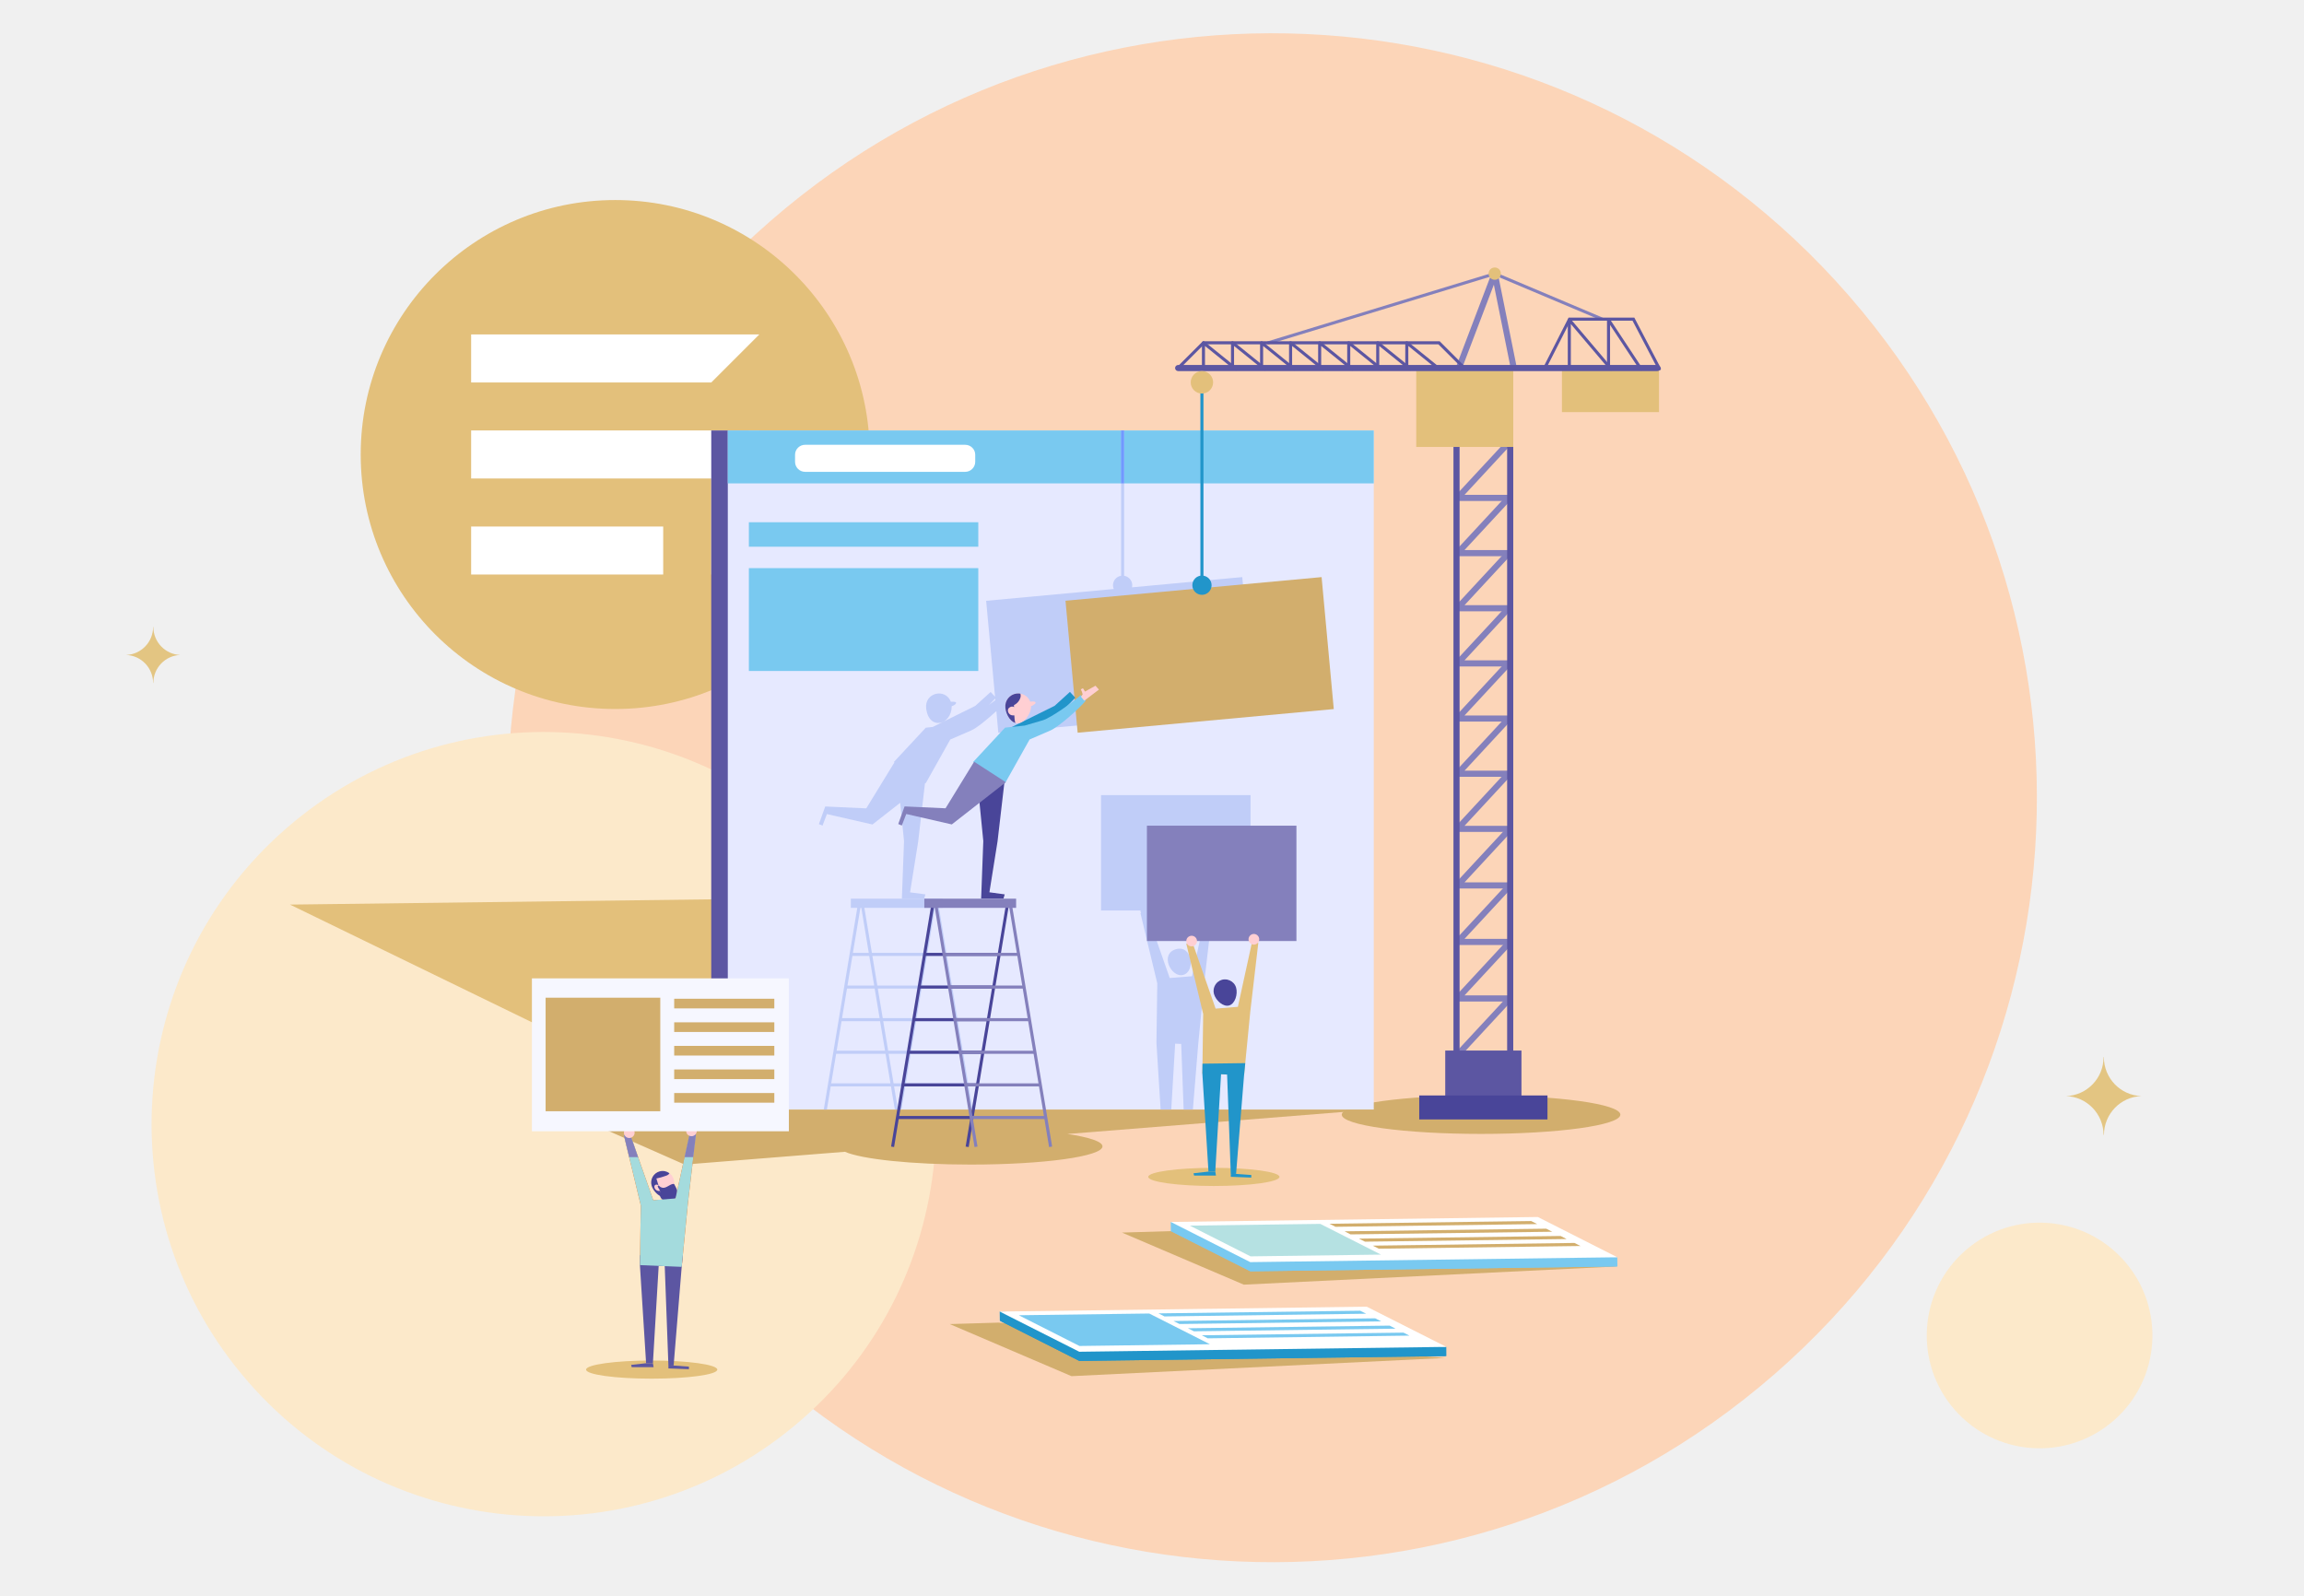
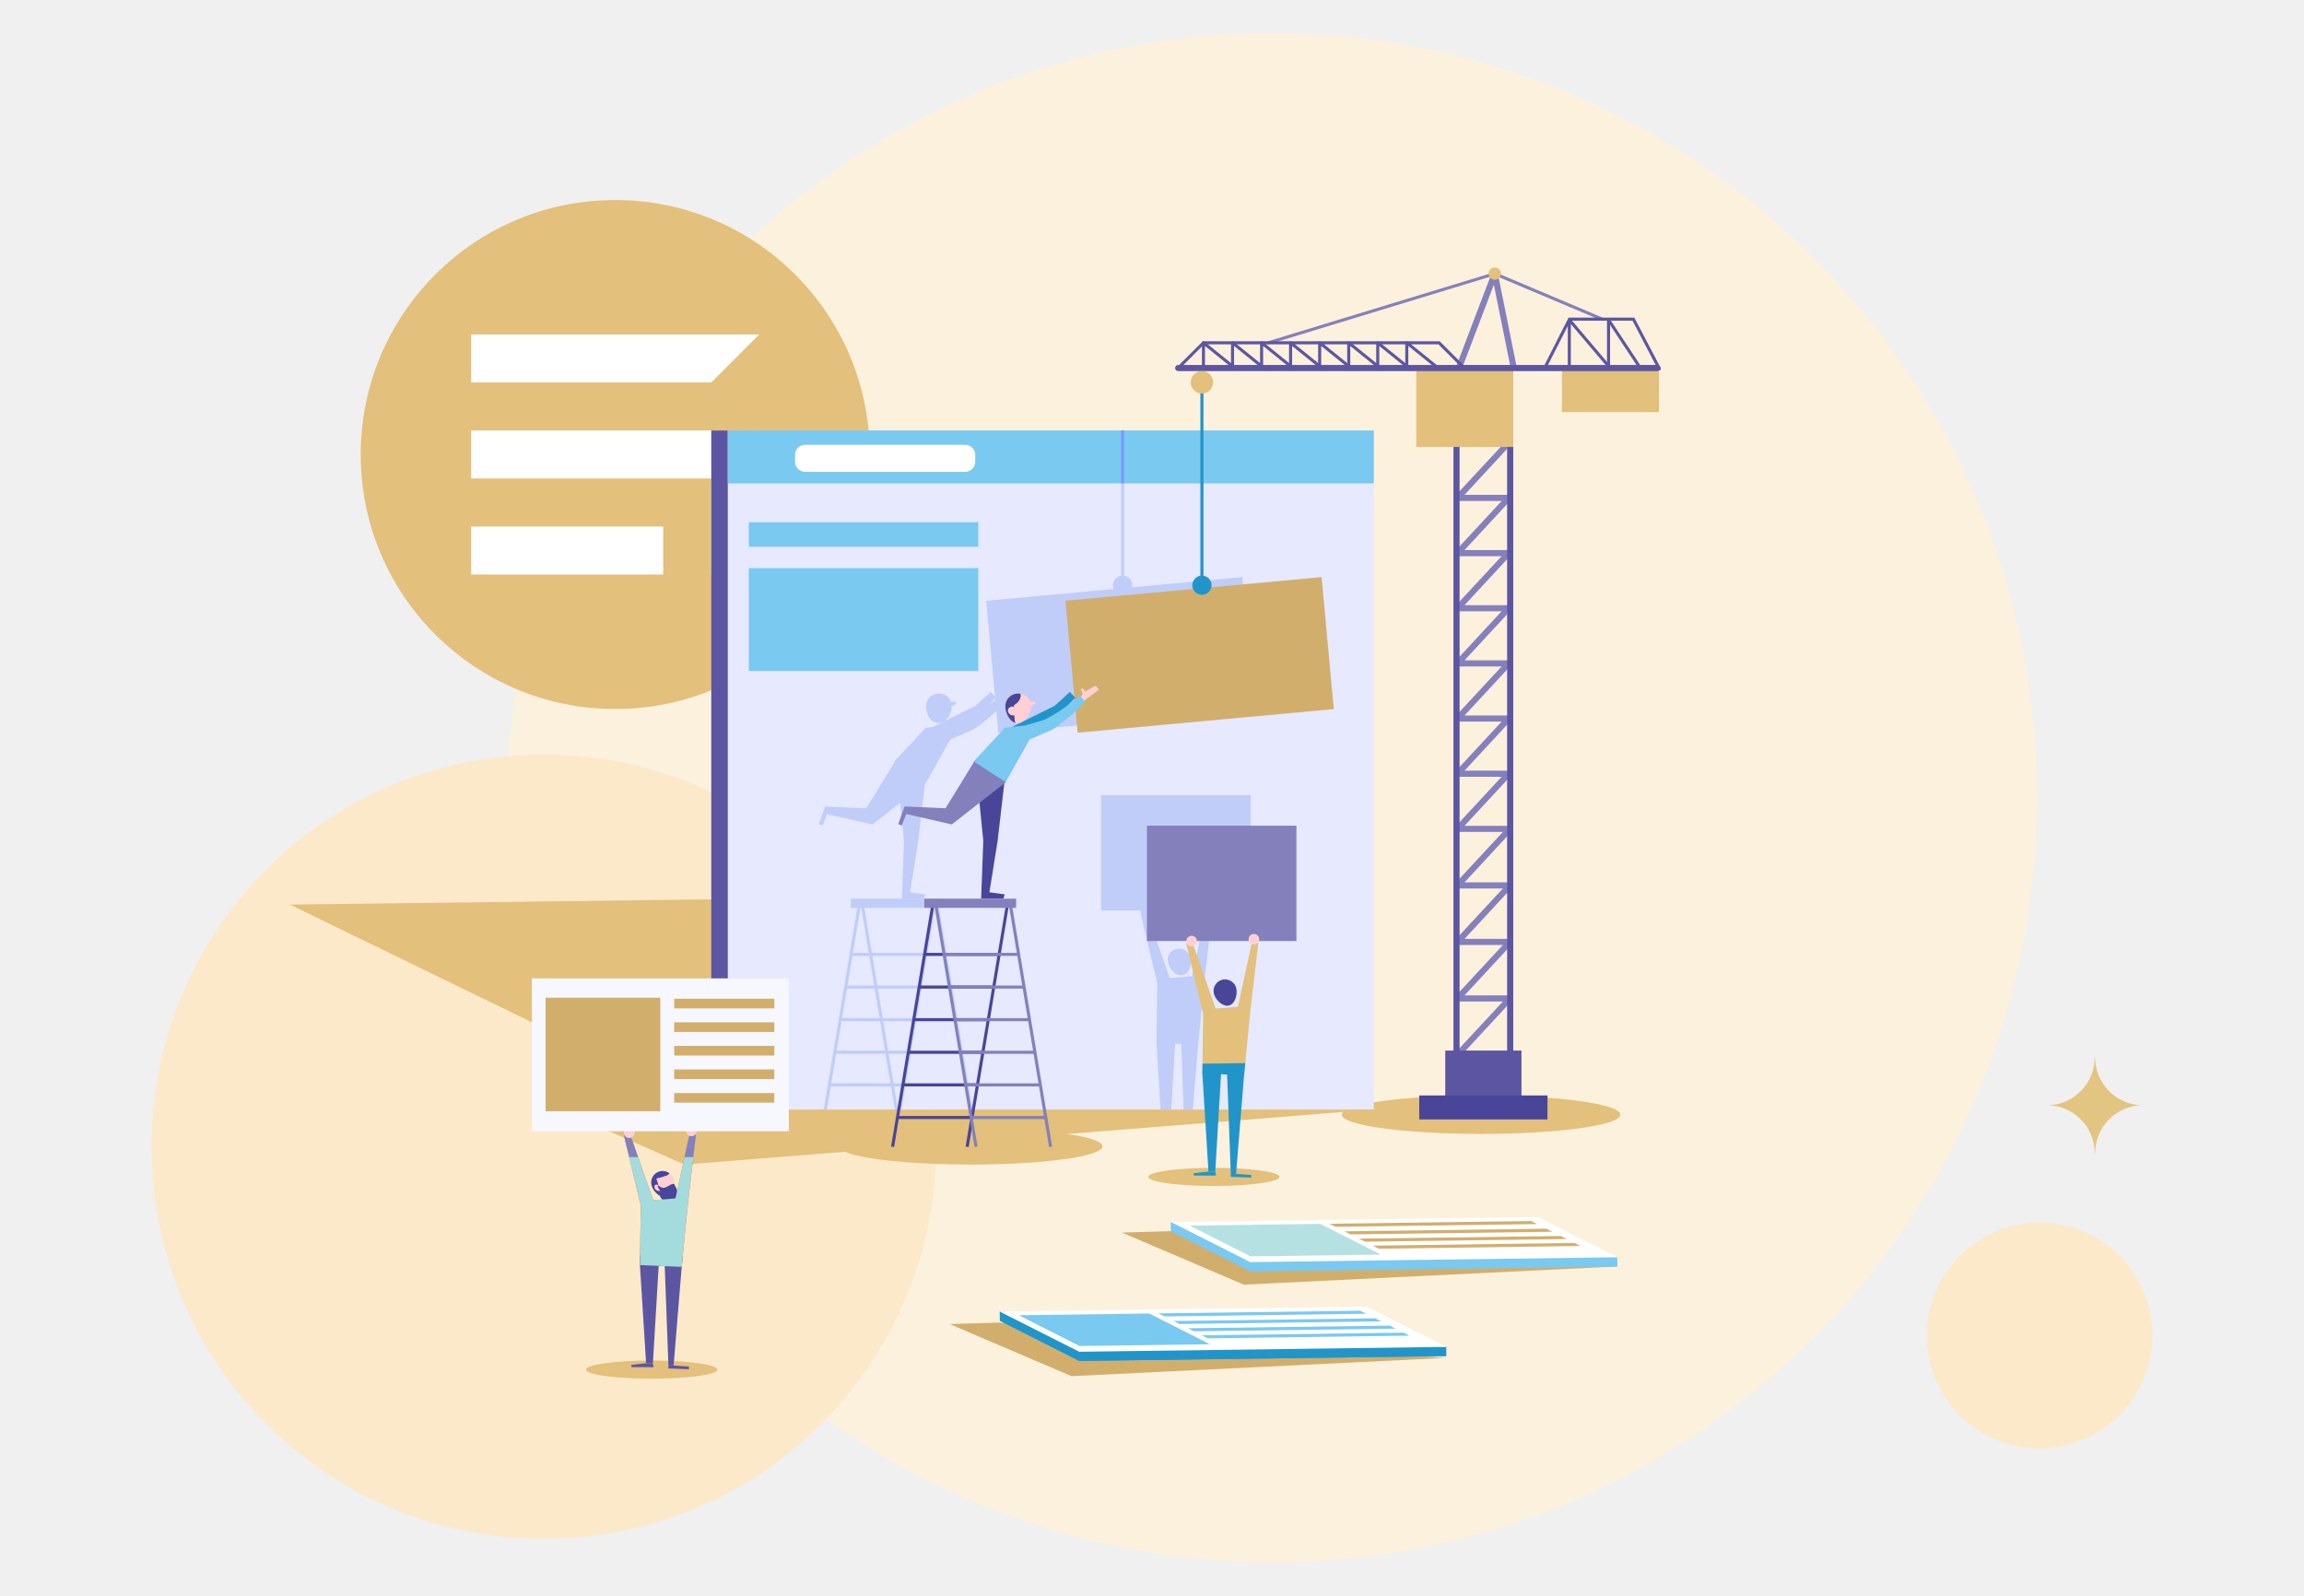
<svg xmlns="http://www.w3.org/2000/svg" xml:space="preserve" width="100%" height="100%" version="1.1" style="shape-rendering:geometricPrecision; text-rendering:geometricPrecision; image-rendering:optimizeQuality; fill-rule:evenodd; clip-rule:evenodd" viewBox="0 0 33132 22946">
  <defs>
    <style type="text/css">
   
    .fil0 {fill:none}
    .fil5 {fill:#D2AE6D}
    .fil23 {fill:#7099FF}
    .fil25 {fill:#8480BC}
    .fil24 {fill:#A4DBDD}
    .fil21 {fill:#C0CDF8}
    .fil3 {fill:#E3C07B}
-     .fil1 {fill:#FCD5B8}
    .fil2 {fill:#FCE9CA}
+     .fil1 {fill:#FCF1DC}
    .fil4 {fill:white}
    .fil16 {fill:#D2AE6D;fill-rule:nonzero}
    .fil17 {fill:#B5E1E2;fill-rule:nonzero}
    .fil14 {fill:#79C9F0;fill-rule:nonzero}
    .fil18 {fill:#2195CA;fill-rule:nonzero}
    .fil22 {fill:#2195CA;fill-rule:nonzero}
    .fil19 {fill:#2688C4;fill-rule:nonzero}
    .fil11 {fill:#494599;fill-rule:nonzero}
    .fil6 {fill:#5C56A2;fill-rule:nonzero}
    .fil8 {fill:#79C9F0;fill-rule:nonzero}
    .fil12 {fill:#8480BC;fill-rule:nonzero}
    .fil27 {fill:#D2AE6D;fill-rule:nonzero}
    .fil20 {fill:#E3C07B;fill-rule:nonzero}
    .fil28 {fill:#E3C582;fill-rule:nonzero}
    .fil7 {fill:#E6E9FF;fill-rule:nonzero}
    .fil26 {fill:#F6F7FF;fill-rule:nonzero}
    .fil9 {fill:#FF6600;fill-rule:nonzero}
    .fil10 {fill:#FFCFD3;fill-rule:nonzero}
    .fil13 {fill:white;fill-rule:nonzero}
    .fil15 {fill:white;fill-rule:nonzero}
   
  </style>
  </defs>
  <g id="Layer_x0020_1">
-     <g id="_2565735594752">
+     <g id="_1529426132096">
      <rect class="fil0" width="33132" height="22946" />
      <g>
        <circle class="fil1" transform="matrix(0.846356 -0.737138 -0.737138 -0.846356 18296.2 11473)" r="9796" />
        <circle class="fil2" transform="matrix(0.124906 -0.108788 -0.108788 -0.124906 29329.7 19207)" r="9796" />
-         <circle class="fil2" transform="matrix(0.434163 -0.378136 -0.378136 -0.434163 7819.8 16167.6)" r="9796" />
+         <circle class="fil2" transform="matrix(0.434163 -0.378136 -0.378136 -0.434163 7819.8 16491.5)" r="9796" />
        <g>
          <g>
            <circle class="fil3" cx="8847" cy="6537" r="3660" />
            <path class="fil4" d="M9537 7573l0 690 -2762 0 0 -690 2762 0zm-2762 -2072l0 -691c1381,0 2763,0 4144,0l-691 691c-1151,0 -2302,0 -3453,0zm4144 690c0,691 0,1382 0,2072l-691 0 0 -1381 0 0 -3453 0 0 -691c1381,0 2762,0 4144,0z" />
          </g>
-           <path class="fil5" d="M23301 16031c0,-153 -896,-277 -2003,-277 -1106,0 -2003,124 -2003,277 0,153 897,277 2003,277 1107,0 2003,-124 2003,-277z" />
-           <path class="fil5" d="M10228 15957l-2275 -44 1892 836 2305 -184c240,106 959,184 1810,184 1046,0 1894,-117 1894,-262 0,-69 -192,-131 -505,-178l4406 -352 -9527 0z" />
+           <path class="fil3" d="M23301 16031c0,-153 -896,-277 -2003,-277 -1106,0 -2003,124 -2003,277 0,153 897,277 2003,277 1107,0 2003,-124 2003,-277z" />
+           <path class="fil3" d="M10228 15957l-2275 -44 1892 836 2305 -184c240,106 959,184 1810,184 1046,0 1894,-117 1894,-262 0,-69 -192,-131 -505,-178l4406 -352 -9527 0z" />
          <path class="fil3" d="M10315 19698c0,-72 -422,-131 -944,-131 -521,0 -943,59 -943,131 0,72 422,130 943,130 522,0 944,-58 944,-130z" />
          <polygon class="fil5" points="23259,18214 16837,17706 16134,17727 17886,18476 " />
          <polygon class="fil5" points="20782,19530 14360,19022 13657,19043 15408,19792 " />
          <polygon class="fil3" points="11209,12922 4170,13010 10228,15957 19755,15957 " />
          <polygon class="fil6" points="10228,15957 10769,15957 10769,6191 10228,6191 " />
          <polygon class="fil7" points="10466,15957 19755,15957 19755,6191 10466,6191 " />
          <polygon class="fil8" points="10466,6952 19755,6952 19755,6191 10466,6191 " />
          <polygon class="fil9" points="9803,18220 9893,17300 10008,16316 9918,16303 9714,17236 9394,17262 9062,16316 8972,16329 9215,17338 9202,18195 " />
          <path class="fil10" d="M9689 16963c24,88 -14,230 -102,254 -88,24 -193,-78 -217,-167 -24,-88 28,-179 116,-203 88,-24 179,28 203,116z" />
          <path class="fil11" d="M9571 16912c18,-5 44,-17 53,-34 1,-2 2,-3 2,-5 -39,-28 -90,-40 -140,-26 -88,24 -140,115 -116,203 17,63 76,133 140,159 -1,-17 -6,-35 -10,-52 -19,-70 -39,-139 -61,-208 45,-9 89,-21 132,-37z" />
          <path class="fil10" d="M9468 17047c-12,-9 -28,-13 -42,-7 -3,1 -6,3 -8,6 -7,6 -9,16 -8,25 2,26 23,48 48,55 7,2 14,4 22,2 7,-1 14,-4 18,-10 15,-22 -12,-59 -30,-71z" />
          <polygon class="fil6" points="9202,18195 9291,19606 9389,19606 9472,18206 9559,18210 9612,19641 9687,19639 9803,18220 9820,18045 9204,18053 " />
          <polygon class="fil6" points="9291,19606 9076,19630 9084,19663 9399,19663 9389,19606 " />
          <polygon class="fil6" points="9612,19641 9612,19681 9907,19692 9907,19655 9687,19639 " />
          <path class="fil11" d="M9531 17083c54,5 97,-49 150,-56 3,0 7,0 10,1 4,2 6,6 8,10 7,13 14,27 21,40 7,13 14,27 17,42 3,18 1,36 -2,54 -2,14 -5,29 -12,42 -11,23 -33,40 -57,49 -24,8 -51,10 -76,8 -18,-2 -36,-5 -51,-13 -35,-18 -56,-59 -50,-97 1,-10 4,-19 3,-29 -1,-9 -5,-18 -10,-26 -5,-9 -41,-56 -13,-56 8,0 21,14 28,19 11,6 22,10 34,12z" />
          <path class="fil12" d="M21722 15216l-762 0c-18,0 -34,-10 -41,-26 -7,-16 -4,-35 8,-48l734 -791 64 59 -665 718 662 0 0 88z" />
          <polygon class="fil6" points="21879,15895 20783,15895 20783,15109 21879,15109 " />
          <path class="fil12" d="M21722 11965l-762 0c-18,0 -34,-10 -41,-26 -7,-16 -4,-35 8,-48l734 -792 64 60 -665 718 662 0 0 88z" />
          <path class="fil12" d="M21722 12778l-762 0c-18,0 -34,-10 -41,-27 -7,-16 -4,-34 8,-47l734 -792 64 60 -665 718 662 0 0 88z" />
          <path class="fil12" d="M21722 13591l-762 0c-18,0 -34,-11 -41,-27 -7,-16 -4,-34 8,-47l734 -792 64 60 -665 718 662 0 0 88z" />
          <path class="fil12" d="M21722 14404l-762 0c-18,0 -34,-11 -41,-27 -7,-16 -4,-35 8,-47l734 -792 64 60 -665 718 662 0 0 88z" />
          <path class="fil12" d="M21722 11172l-762 0c-18,0 -34,-11 -41,-27 -7,-16 -4,-34 8,-47l734 -792 64 60 -665 718 662 0 0 88z" />
          <path class="fil12" d="M21722 10378l-762 0c-18,0 -34,-10 -41,-26 -7,-16 -4,-35 8,-47l734 -792 64 60 -665 717 662 0 0 88z" />
          <path class="fil12" d="M21722 9585l-762 0c-18,0 -34,-10 -41,-26 -7,-16 -4,-35 8,-48l734 -792 64 60 -665 718 662 0 0 88z" />
          <path class="fil12" d="M21722 8792l-762 0c-18,0 -34,-10 -41,-27 -7,-16 -4,-34 8,-47l734 -792 64 60 -665 718 662 0 0 88z" />
          <path class="fil12" d="M21722 7999l-762 0c-18,0 -34,-11 -41,-27 -7,-16 -4,-35 8,-47l734 -792 64 60 -665 718 662 0 0 88z" />
          <path class="fil12" d="M21722 7205l-762 0c-18,0 -34,-10 -41,-26 -7,-16 -4,-35 8,-48l734 -791 64 59 -665 718 662 0 0 88z" />
          <polygon class="fil11" points="22253,16100 20409,16100 20409,15755 22253,15755 " />
          <path class="fil13" d="M11577 6786l2303 0c79,0 144,-65 144,-144l0 -102c0,-79 -65,-143 -144,-143l-2303 0c-79,0 -144,64 -144,143l0 102c0,79 65,144 144,144z" />
          <polygon class="fil14" points="23257,18082 23259,18214 17981,18284 16837,17706 16836,17574 " />
          <polygon class="fil14" points="17981,18284 23259,18214 22116,17635 16837,17706 " />
          <polygon class="fil15" points="17979,18152 23257,18082 22114,17503 16836,17574 " />
          <polygon class="fil16" points="19205,17644 22105,17605 22019,17561 19119,17600 " />
          <polygon class="fil16" points="19421,17753 22321,17715 22235,17671 19335,17709 " />
          <polygon class="fil16" points="19629,17858 22529,17820 22442,17776 19542,17814 " />
          <polygon class="fil16" points="19828,17959 22728,17920 22641,17876 19741,17915 " />
          <polygon class="fil17" points="17983,18069 19859,18044 18986,17602 17110,17627 " />
          <polygon class="fil18" points="20798,19371 20799,19503 15521,19573 14378,18995 14376,18863 " />
          <polygon class="fil18" points="15521,19573 20799,19503 19656,18925 14378,18995 " />
          <polygon class="fil15" points="15520,19441 20798,19371 19654,18793 14376,18863 " />
          <polygon class="fil14" points="16745,18933 19646,18894 19559,18851 16659,18889 " />
          <polygon class="fil14" points="16962,19042 19862,19004 19775,18960 16875,18999 " />
          <polygon class="fil14" points="17169,19147 20069,19109 19983,19065 17083,19103 " />
          <polygon class="fil14" points="17368,19248 20268,19209 20182,19166 17282,19204 " />
          <polygon class="fil14" points="15523,19358 17399,19333 16526,18891 14650,18916 " />
          <polygon class="fil8" points="10769,7863 14068,7863 14068,7511 10769,7511 " />
          <polygon class="fil8" points="10769,9650 14068,9650 14068,8171 10769,8171 " />
          <path class="fil6" d="M20989 6217l684 0 0 9267 -684 0 0 -9267zm772 -88l-860 0 0 9443 860 0 0 -9443z" />
          <path class="fil19" d="M21722 6412l-762 0c-18,0 -34,-10 -41,-26 -7,-16 -4,-35 8,-48l734 -792 64 60 -665 718 662 0 0 88z" />
          <polygon class="fil20" points="21761,6428 20366,6428 20366,5252 21761,5252 " />
          <polygon class="fil20" points="23857,5927 22461,5927 22461,5251 23857,5251 " />
          <path class="fil12" d="M18238 4952c-10,0 -18,-7 -21,-16 -4,-12 3,-24 14,-27l3257 -993c5,-2 10,-2 15,0l1543 652c12,5 17,17 12,29 -5,11 -17,16 -29,11l-1536 -648 -3249 991c-2,0 -4,1 -6,1z" />
          <path class="fil12" d="M20982 5329c-5,0 -10,-1 -16,-3 -22,-9 -34,-34 -25,-57l513 -1349c7,-18 25,-30 44,-28 20,1 36,16 40,35l265 1316c5,24 -11,47 -34,52 -24,4 -47,-11 -52,-35l-235 -1166 -459 1206c-7,18 -23,29 -41,29z" />
          <path class="fil20" d="M21583 3935c0,49 -39,89 -88,89 -49,0 -89,-40 -89,-89 0,-49 40,-88 89,-88 49,0 88,39 88,88z" />
          <path class="fil6" d="M23834 5337l-6892 0c-24,0 -44,-19 -44,-44 0,-24 20,-44 44,-44l6892 0c24,0 44,20 44,44 0,25 -20,44 -44,44z" />
          <path class="fil6" d="M21067 5326c-5,0 -11,-2 -15,-7l-368 -367 -3369 0 -345 345c-9,9 -23,9 -31,0 -9,-8 -9,-22 0,-31l358 -358 3406 0 380 380c9,9 9,23 0,31 -4,5 -10,7 -16,7z" />
          <path class="fil6" d="M23863 5326c-8,0 -16,-4 -20,-12l-367 -702 -892 0 -346 680c-5,11 -19,15 -29,9 -11,-5 -16,-18 -10,-29l358 -704 945 0 380 726c6,10 2,24 -9,29 -3,2 -7,3 -10,3z" />
          <path class="fil6" d="M19863 5330c-5,0 -10,-2 -14,-5l-432 -349 0 326c0,13 -10,22 -22,22 -12,0 -22,-9 -22,-22l0 -372c0,-9 5,-16 12,-20 8,-4 17,-3 24,3l467 378c10,8 11,21 4,31 -5,5 -11,8 -17,8z" />
          <path class="fil6" d="M20280 5330c-5,0 -9,-2 -14,-5l-432 -349 0 326c0,13 -9,22 -22,22 -12,0 -22,-9 -22,-22l0 -372c0,-9 5,-16 13,-20 8,-4 17,-3 23,3l468 378c10,8 11,21 3,31 -4,5 -10,8 -17,8z" />
          <path class="fil6" d="M20698 5330c-5,0 -10,-2 -14,-5l-432 -349 0 326c0,13 -10,22 -22,22 -12,0 -22,-9 -22,-22l0 -372c0,-9 5,-16 13,-20 7,-4 16,-3 23,3l468 378c9,8 11,21 3,31 -4,5 -11,8 -17,8z" />
          <path class="fil6" d="M23167 5330c-6,0 -12,-3 -17,-8l-561 -662 0 642c0,13 -9,22 -22,22 -12,0 -22,-9 -22,-22l0 -702c0,-9 6,-17 15,-20 9,-4 18,-1 24,6l600 708c8,9 7,23 -3,31 -4,3 -9,5 -14,5z" />
          <path class="fil6" d="M23599 5330c-7,0 -14,-3 -19,-10l-427 -647 0 629c0,13 -10,22 -22,22 -12,0 -22,-9 -22,-22l0 -702c0,-10 6,-18 16,-21 9,-3 19,1 24,9l468 708c7,10 4,24 -6,30 -4,3 -8,4 -12,4z" />
          <path class="fil21" d="M13555 12925l-1320 0 0 132 93 0 -482 2900 45 0 55 -332 866 0 56 332 44 0 -55 -332 117 0 -56 332 45 0 55 -332 867 0 55 332 45 0 -482 -2900 52 0 0 -132zm-1125 132l971 0 -108 647 -755 0 -108 -647zm115 691l741 0 -71 426 -599 0 -71 -426zm78 470l585 0 -71 425 -443 0 -71 -425zm78 469l429 0 -71 425 -287 0 -71 -425zm78 469l273 0 -71 425 -131 0 -71 -425zm558 -1452l108 -647 13 0 108 647 -229 0zm-951 -647l107 647 -228 0 108 -647 13 0zm114 691l71 426 -384 0 71 -426 242 0zm-320 470l398 0 71 425 -540 0 71 -425zm-78 469l554 0 71 425 -696 0 71 -425zm-78 469l710 0 71 425 -852 0 71 -425zm1235 -982l71 -426 243 0 71 426 -385 0zm-7 44l399 0 71 425 -541 0 71 -425zm-78 469l555 0 71 425 -696 0 70 -425zm-78 469l711 0 71 425 -852 0 70 -425z" />
          <path class="fil21" d="M17983 11435l-2150 0 0 1660 567 0c0,13 3,26 9,37l-9 1 242 1010 -12 856 60 958 153 0 56 -947 87 4 35 943 133 0 76 -932 90 -921 115 -984 -7 -1 15 -24 540 0 0 -1660zm-1070 2216c-243,67 -71,417 102,370 179,-49 131,-434 -102,-370zm-360 -556l746 0c7,19 21,35 40,43l-198 902 -320 26 -316 -900c28,-12 48,-39 48,-71z" />
          <path class="fil3" d="M18399 16926c0,-72 -423,-130 -944,-130 -521,0 -943,58 -943,130 0,72 422,131 943,131 521,0 944,-59 944,-131z" />
          <polygon class="fil12" points="16493,13534 18643,13534 18643,11875 16493,11875 " />
          <polygon class="fil20" points="17890,15464 17980,14544 18095,13560 18005,13547 17801,14480 17481,14506 17149,13560 17059,13573 17302,14583 17290,15439 " />
          <path class="fil10" d="M17954 13509c0,42 35,77 77,77 42,0 77,-35 77,-77 0,-42 -35,-77 -77,-77 -42,0 -77,35 -77,77z" />
          <path class="fil10" d="M17059 13535c0,42 35,76 77,76 42,0 77,-34 77,-76 0,-43 -35,-77 -77,-77 -42,0 -77,34 -77,77z" />
          <path class="fil11" d="M17493 14368c0,-1 -1,-2 -2,-3 -5,-7 -9,-15 -13,-22 -1,-1 -1,-2 -2,-3 -3,-6 -6,-12 -9,-18 -1,-2 -2,-4 -2,-6 -3,-7 -6,-14 -8,-21 -6,-22 -7,-45 -4,-66 2,-14 6,-27 11,-40 11,-26 27,-49 49,-67 6,-4 11,-8 17,-11 4,-3 8,-6 12,-8 10,-5 20,-9 31,-12 0,0 0,0 0,0 12,-3 24,-5 36,-5 3,0 5,0 8,0 10,0 19,1 29,2 1,1 3,1 5,2 10,2 20,5 30,9 1,0 1,1 2,1 44,19 80,57 93,107 25,88 -13,230 -102,254 -41,11 -85,-5 -123,-34 -1,0 -1,0 -1,0 -14,-11 -28,-24 -40,-38 -1,-1 -1,-2 -1,-2 -6,-6 -11,-13 -16,-19z" />
          <polygon class="fil18" points="17290,15439 17378,16850 17476,16850 17559,15450 17646,15454 17699,16885 17775,16883 17890,15464 17907,15290 17292,15298 " />
          <polygon class="fil18" points="17378,16850 17163,16874 17171,16907 17486,16907 17476,16850 " />
          <polygon class="fil18" points="17699,16885 17699,16925 17994,16936 17994,16899 17775,16883 " />
          <path class="fil21" d="M16016 8471l-1835 170 128 1379 -63 -68 -221 200 -612 303 -100 11 -459 493 8 6 -405 661 -590 -27 -91 253 52 22 63 -166 655 150 399 -312 55 551 -31 828 321 0 17 -62 -220 -29 117 -733 97 -833 11 -8 2 1 4 -6 5 -4 -2 -2 344 -613 300 -130c81,-35 239,-165 363,-279l28 312 3684 -340 -176 -1899 -1585 147 3 -30c0,-69 -51,-126 -117,-136l0 -2089 -43 0 0 2089c-66,10 -117,67 -117,136 0,19 4,38 11,54zm-2342 1622c-78,-202 -385,-133 -355,99 41,321 367,234 367,-36 51,-12 118,-74 -12,-63zm637 -46l2 23 -92 69 90 -92z" />
          <polygon class="fil16" points="19180,10198 15497,10538 15322,8640 19005,8300 " />
          <polygon class="fil22" points="17306,8358 17262,8358 17262,5499 17306,5499 " />
          <path class="fil22" d="M17423 8417c0,76 -62,138 -139,138 -76,0 -138,-62 -138,-138 0,-77 62,-139 138,-139 77,0 139,62 139,139z" />
          <path class="fil20" d="M17445 5499c0,89 -72,161 -161,161 -89,0 -161,-72 -161,-161 0,-89 72,-162 161,-162 89,0 161,73 161,162z" />
          <path class="fil6" d="M17774 5330c-5,0 -10,-2 -14,-5l-432 -349 0 326c0,13 -10,22 -22,22 -12,0 -22,-9 -22,-22l0 -372c0,-9 5,-16 13,-20 7,-4 17,-3 23,3l468 378c9,8 11,21 3,31 -4,5 -11,8 -17,8z" />
          <path class="fil6" d="M18192 5330c-5,0 -10,-2 -14,-5l-432 -349 0 326c0,13 -10,22 -22,22 -12,0 -22,-9 -22,-22l0 -372c0,-9 5,-16 13,-20 7,-4 16,-3 23,3l468 378c9,8 11,21 3,31 -4,5 -11,8 -17,8z" />
          <path class="fil6" d="M18609 5330c-4,0 -9,-2 -13,-5l-432 -349 0 326c0,13 -10,22 -22,22 -12,0 -22,-9 -22,-22l0 -372c0,-9 5,-16 12,-20 8,-4 17,-3 24,3l467 378c10,8 11,21 4,31 -5,5 -11,8 -18,8z" />
          <path class="fil6" d="M19027 5330c-5,0 -10,-2 -14,-5l-432 -349 0 326c0,13 -9,22 -22,22 -12,0 -22,-9 -22,-22l0 -372c0,-9 5,-16 13,-20 8,-4 17,-3 23,3l468 378c9,8 11,21 3,31 -4,5 -10,8 -17,8z" />
          <path class="fil6" d="M19445 5330c-5,0 -10,-2 -14,-5l-432 -349 0 326c0,13 -10,22 -22,22 -12,0 -22,-9 -22,-22l0 -372c0,-9 5,-16 13,-20 7,-4 16,-3 23,3l468 378c9,8 11,21 3,31 -4,5 -11,8 -17,8z" />
          <polygon class="fil22" points="15386,9951 15166,10151 14439,10511 14759,10593 15240,10263 15463,10035 " />
          <path class="fil10" d="M14457 10144c-7,102 65,249 167,257 102,8 195,-127 203,-229 7,-102 -69,-191 -171,-198 -102,-8 -191,68 -199,170z" />
          <polygon class="fil11" points="14047,11154 14140,12096 14109,12924 14430,12924 14448,12863 14228,12833 14345,12100 14451,11189 " />
          <path class="fil8" d="M15542 9996c-93,87 -426,328 -549,364l-257 75 -283 30 -459 494 461 302 351 -626 299 -129c123,-54 426,-325 509,-430l-72 -80z" />
          <path class="fil11" d="M14602 10397c-90,-25 -152,-158 -145,-253 8,-102 97,-178 199,-170 6,0 12,2 18,3 4,15 5,31 3,44 -11,51 -48,98 -96,120 0,0 1,226 21,256z" />
          <path class="fil10" d="M14556 10162c-15,0 -30,6 -42,15 -40,29 -16,92 25,107 13,5 28,6 42,5 12,0 25,-2 34,-10 9,-8 14,-20 14,-31 1,-12 -2,-24 -6,-35 -10,-25 -39,-51 -67,-51z" />
          <polygon class="fil12" points="13008,11598 13597,11625 14008,10955 14464,11250 13687,11857 13032,11707 12968,11873 12917,11851 " />
          <polygon class="fil11" points="12857,16497 13441,12983 13398,12976 12814,16490 " />
          <polygon class="fil11" points="13930,16497 14514,12983 14471,12976 13886,16490 " />
          <polygon class="fil11" points="13286,13748 14368,13748 14368,13704 13286,13704 " />
          <polygon class="fil11" points="13209,14218 14291,14218 14291,14174 13209,14174 " />
          <polygon class="fil11" points="13133,14687 14215,14687 14215,14643 13133,14643 " />
          <polygon class="fil11" points="13056,15156 14138,15156 14138,15112 13056,15112 " />
          <polygon class="fil11" points="12979,15625 14061,15625 14061,15581 12979,15581 " />
          <polygon class="fil11" points="12903,16094 13985,16094 13985,16050 12903,16050 " />
          <polygon class="fil12" points="15086,16497 15130,16490 14546,12976 14502,12983 " />
          <polygon class="fil12" points="14014,16497 14057,16490 13473,12976 13430,12983 " />
          <polygon class="fil12" points="13576,13748 14658,13748 14658,13704 13576,13704 " />
          <polygon class="fil12" points="13653,14218 14735,14218 14735,14174 13653,14174 " />
          <polygon class="fil12" points="13729,14687 14811,14687 14811,14643 13729,14643 " />
          <polygon class="fil12" points="13806,15156 14888,15156 14888,15112 13806,15112 " />
          <polygon class="fil12" points="13882,15625 14964,15625 14964,15581 13882,15581 " />
          <polygon class="fil12" points="13959,16094 15041,16094 15041,16050 13959,16050 " />
          <polygon class="fil12" points="13292,13057 14612,13057 14612,12925 13292,12925 " />
          <path class="fil10" d="M15542 9914c1,0 31,-16 31,-16l30 48 150 -84 50 56 -212 160 -46 -58 24 -33 -10 -36 -17 -37z" />
          <path class="fil10" d="M14800 10093c20,-2 40,-4 60,-4 14,0 34,5 32,19 0,7 -6,12 -12,17 -18,15 -38,30 -62,33 -19,2 -40,-5 -54,-19 -13,-13 -21,-33 -15,-49 17,5 34,6 51,3z" />
          <rect class="fil23" x="16121" y="6191" width="43.921" height="760.563" />
          <polygon class="fil24" points="9803,18220 9893,17300 10008,16316 9918,16303 9714,17236 9394,17261 9062,16316 8972,16329 9215,17338 9202,18195 " />
          <polygon class="fil25" points="9176,16642 9062,16316 8972,16329 9048,16642 " />
          <polygon class="fil25" points="9918,16303 9844,16642 9969,16642 10008,16316 " />
          <path class="fil10" d="M9867 16265c0,42 34,76 77,76 42,0 76,-34 76,-76 0,-43 -34,-77 -76,-77 -43,0 -77,34 -77,77z" />
          <path class="fil10" d="M8972 16290c0,43 35,77 77,77 42,0 77,-34 77,-77 0,-42 -35,-76 -77,-76 -42,0 -77,34 -77,76z" />
          <polygon class="fil26" points="11344,16270 7649,16270 7649,14071 11344,14071 " />
          <polygon class="fil16" points="9495,15982 7846,15982 7846,14349 9495,14349 " />
          <polygon class="fil27" points="11135,14503 9695,14503 9695,14364 11135,14364 " />
          <polygon class="fil27" points="11135,14842 9695,14842 9695,14703 11135,14703 " />
          <polygon class="fil27" points="11135,15181 9695,15181 9695,15042 11135,15042 " />
          <polygon class="fil27" points="11135,15520 9695,15520 9695,15381 11135,15381 " />
          <polygon class="fil27" points="11135,15859 9695,15859 9695,15720 11135,15720 " />
        </g>
      </g>
-       <path class="fil28" d="M1813 9420c215,7 387,183 389,402l3 0c1,-219 174,-395 388,-402 -215,-8 -388,-185 -388,-405l-3 0c0,220 -173,397 -389,405z" />
-       <path class="fil28" d="M29711 15764c298,10 537,255 539,558l5 0c2,-303 240,-548 538,-558 -299,-10 -539,-256 -539,-561l-4 0c0,305 -240,551 -539,561z" />
+       <path class="fil28" d="M29457 15896c368,12 663,314 665,688l6 0c3,-374 298,-676 665,-688 -369,-12 -665,-317 -665,-693l-5 0c0,376 -296,681 -666,693z" />
    </g>
  </g>
</svg>
